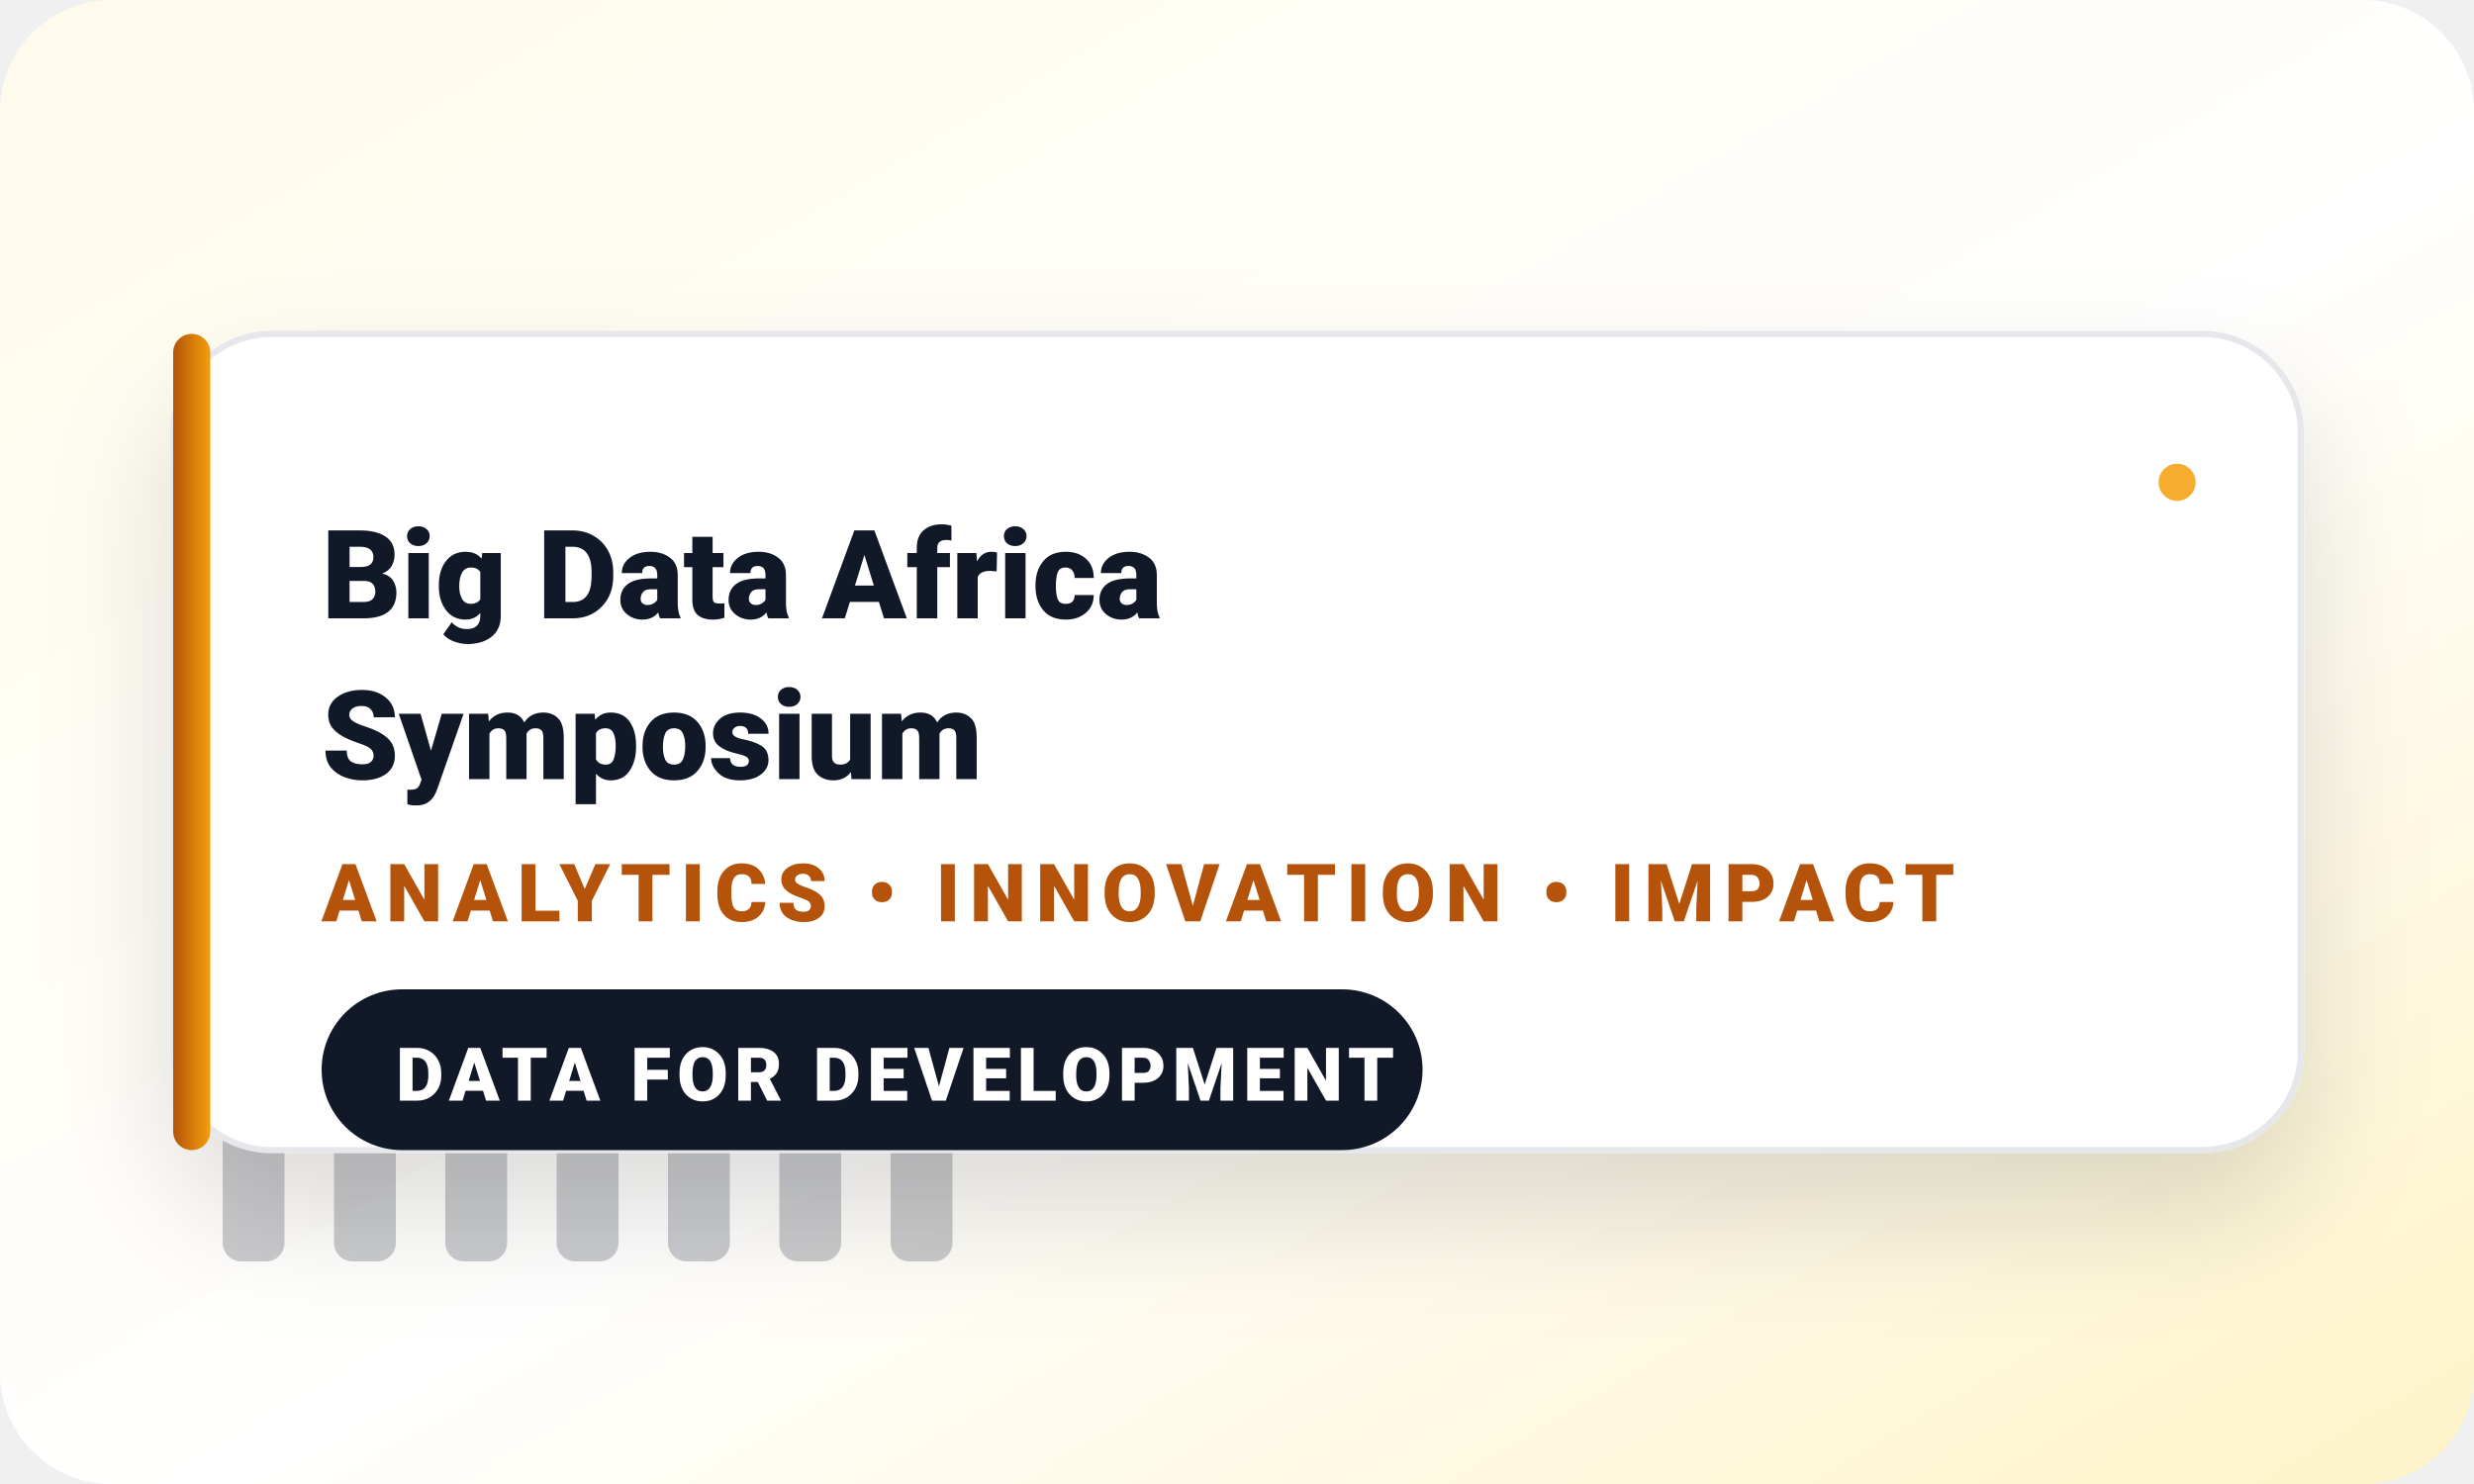
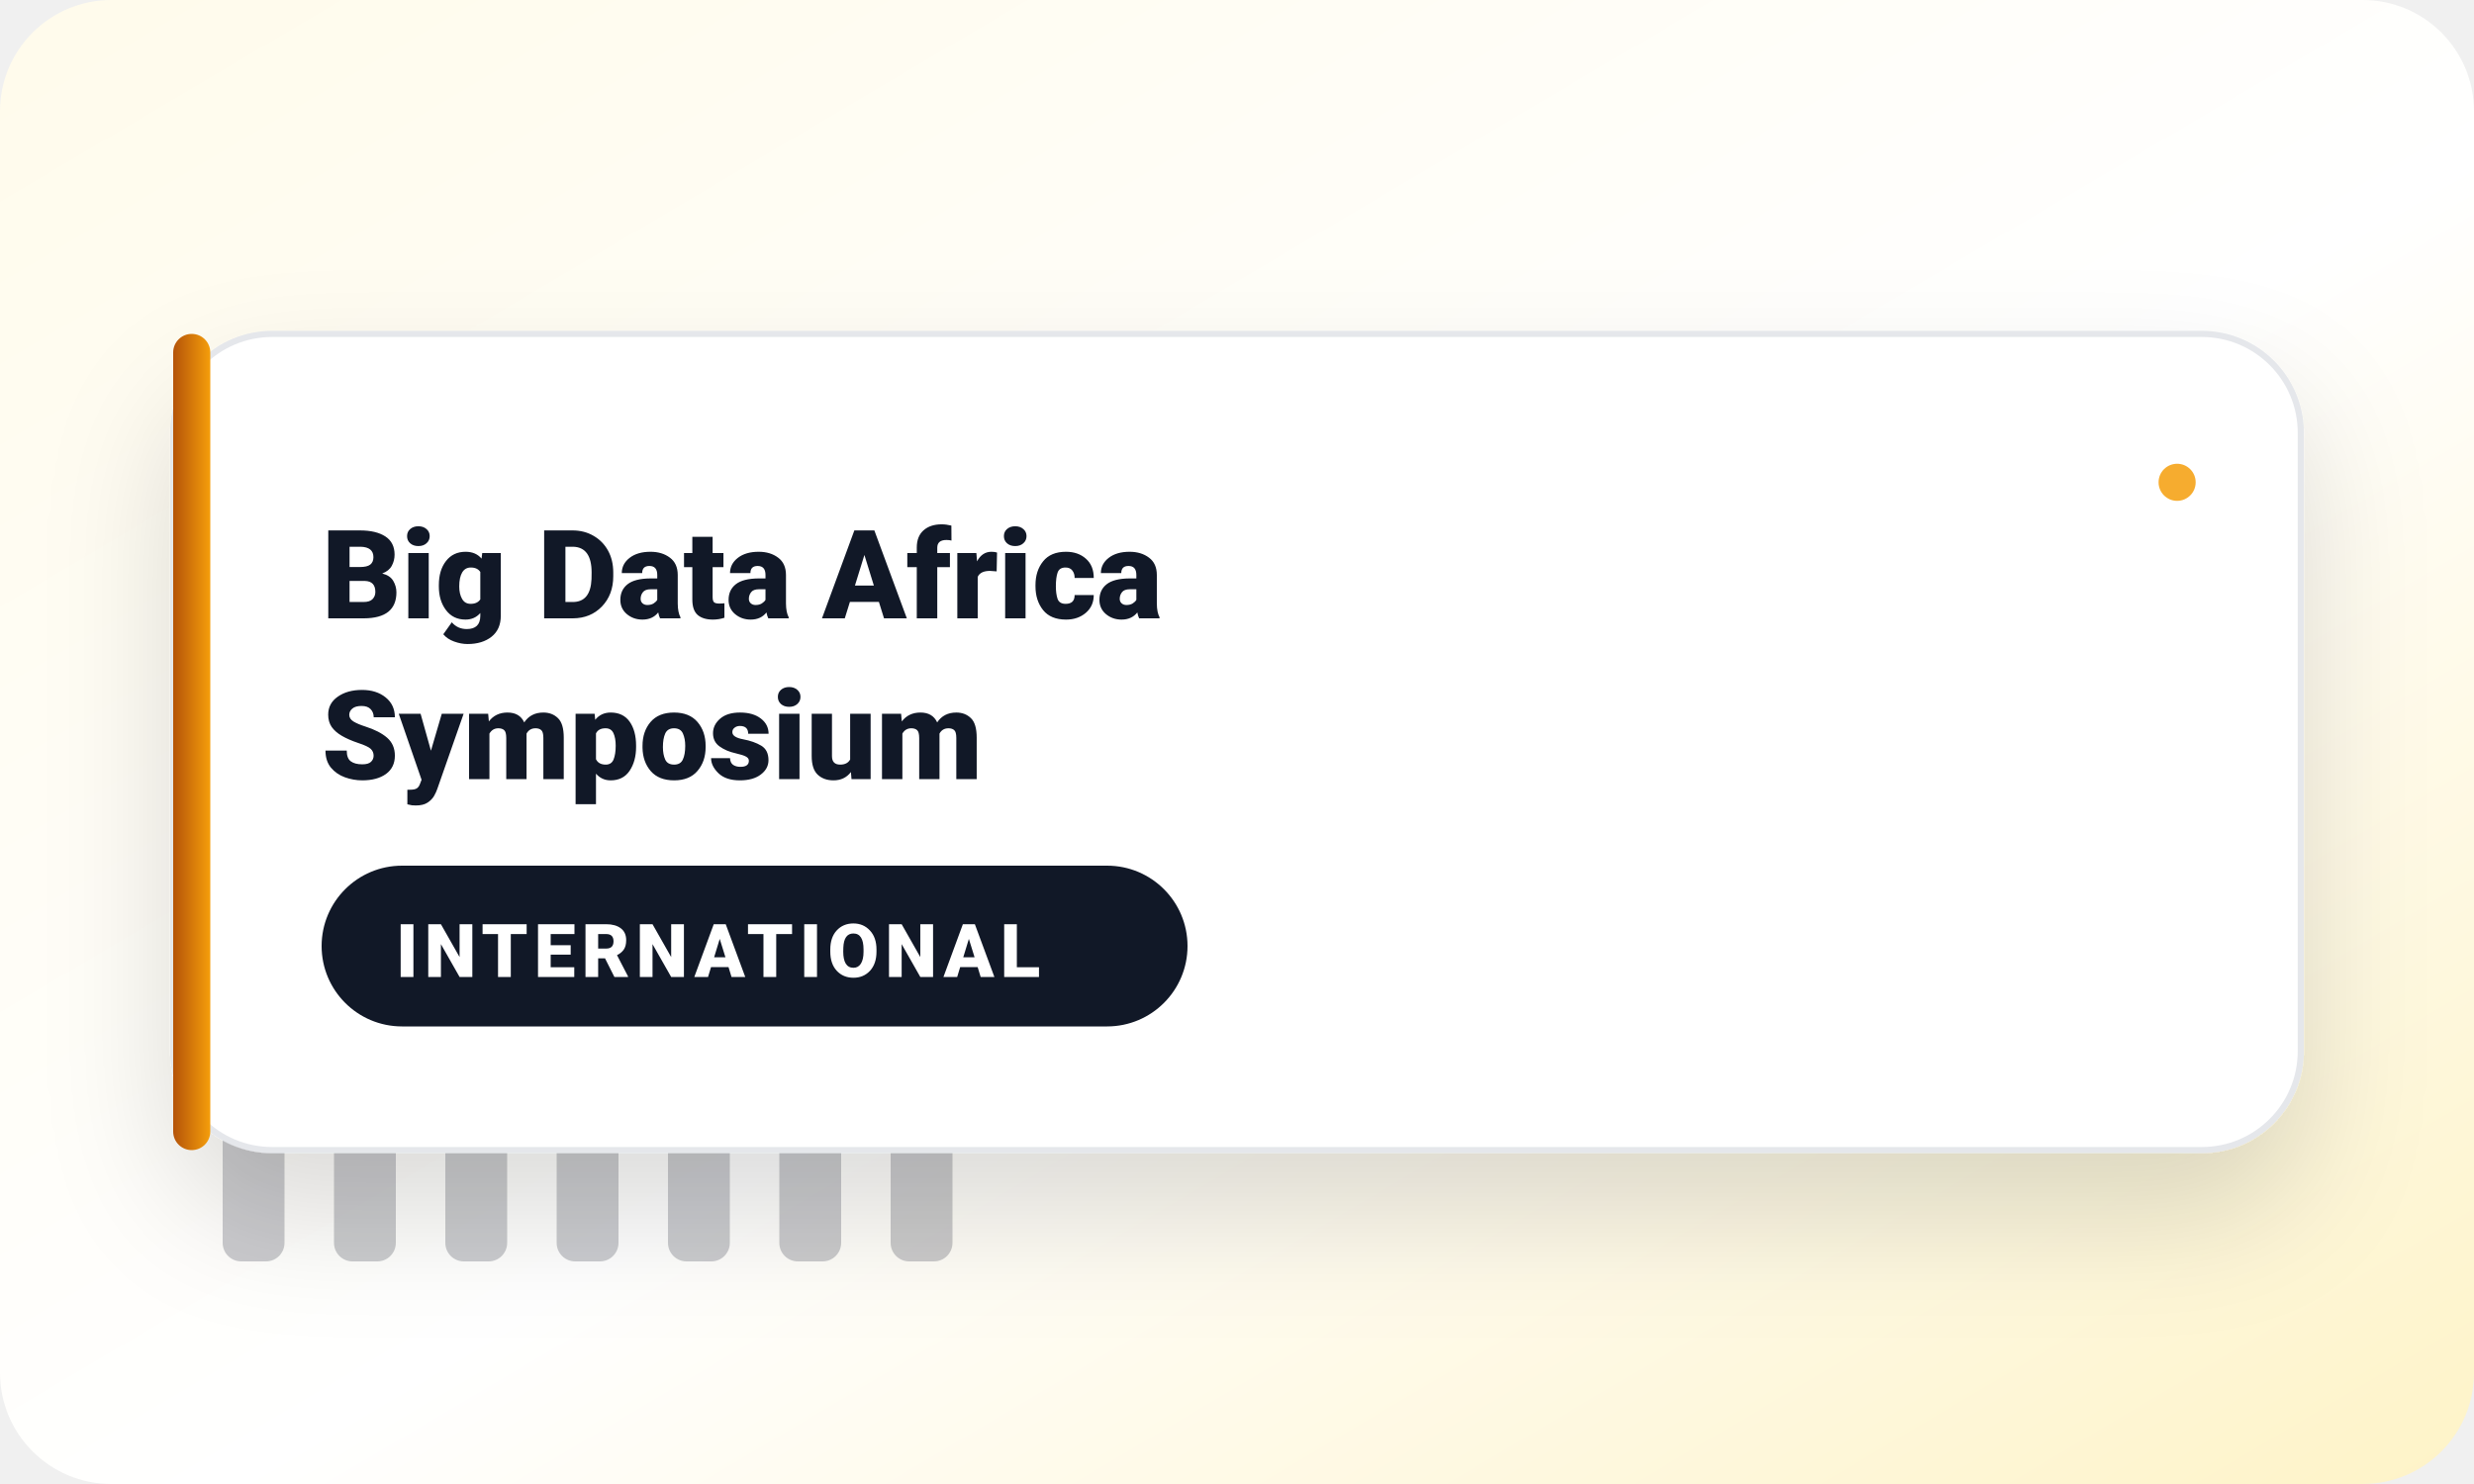
<svg xmlns="http://www.w3.org/2000/svg" width="400" height="240" viewBox="0 0 400 240" fill="none" role="img" aria-label="Big Data Africa Symposium banner">
  <defs>
    <linearGradient id="bg" x1="0" y1="0" x2="1" y2="1">
      <stop offset="0" stop-color="#fffbeb" />
      <stop offset="0.55" stop-color="#ffffff" />
      <stop offset="1" stop-color="#fef3c7" />
    </linearGradient>
    <linearGradient id="accent" x1="0" y1="0" x2="1" y2="0">
      <stop offset="0" stop-color="#b45309" />
      <stop offset="1" stop-color="#f59e0b" />
    </linearGradient>
    <filter id="softShadow" x="-20%" y="-20%" width="140%" height="160%" color-interpolation-filters="sRGB">
      <feDropShadow dx="0" dy="10" stdDeviation="10" flood-color="#000" flood-opacity="0.14" />
    </filter>
  </defs>
  <rect width="400" height="240" rx="18" fill="url(#bg)" />
  <g opacity="0.22" fill="#111827">
    <rect x="36" y="160" width="10" height="44" rx="3" />
    <rect x="54" y="144" width="10" height="60" rx="3" />
    <rect x="72" y="170" width="10" height="34" rx="3" />
    <rect x="90" y="132" width="10" height="72" rx="3" />
    <rect x="108" y="152" width="10" height="52" rx="3" />
    <rect x="126" y="120" width="10" height="84" rx="3" />
    <rect x="144" y="156" width="10" height="48" rx="3" />
  </g>
  <g filter="url(#softShadow)">
    <rect x="28" y="54" width="344" height="132" rx="16" fill="#ffffff" />
    <rect x="28" y="54" width="344" height="132" rx="16" fill="none" stroke="#e5e7eb" />
  </g>
  <rect x="28" y="54" width="6" height="132" rx="3" fill="url(#accent)" />
  <text x="52" y="100" font-family="ui-sans-serif, -apple-system, BlinkMacSystemFont, 'Segoe UI', Roboto, Helvetica, Arial" font-size="20" font-weight="900" fill="#111827">Big Data Africa</text>
  <text x="52" y="126" font-family="ui-sans-serif, -apple-system, BlinkMacSystemFont, 'Segoe UI', Roboto, Helvetica, Arial" font-size="20" font-weight="900" fill="#111827">Symposium</text>
-   <text x="52" y="149" font-family="ui-sans-serif, -apple-system, BlinkMacSystemFont, 'Segoe UI', Roboto, Helvetica, Arial" font-size="13" font-weight="800" letter-spacing="0.12em" fill="#b45309">ANALYTICS • INNOVATION • IMPACT</text>
  <g>
-     <rect x="52" y="160" width="178" height="26" rx="13" fill="#111827" />
-     <text x="64" y="178" font-family="ui-sans-serif, -apple-system, BlinkMacSystemFont, 'Segoe UI', Roboto, Helvetica, Arial" font-size="12" font-weight="800" fill="#ffffff" letter-spacing="0.08em">DATA FOR DEVELOPMENT</text>
+     <rect x="52" y="140" width="140" height="26" rx="13" fill="#111827" />
+     <text x="64" y="158" font-family="ui-sans-serif, -apple-system, BlinkMacSystemFont, 'Segoe UI', Roboto, Helvetica, Arial" font-size="12" font-weight="800" fill="#ffffff" letter-spacing="0.08em">INTERNATIONAL</text>
  </g>
  <g>
    <circle cx="352" cy="78" r="3" fill="#f59e0b" opacity="0.85">
      <animate attributeName="r" values="3;5;3" dur="2.4s" repeatCount="indefinite" />
      <animate attributeName="opacity" values="0.85;0.4;0.85" dur="2.4s" repeatCount="indefinite" />
    </circle>
  </g>
</svg>
